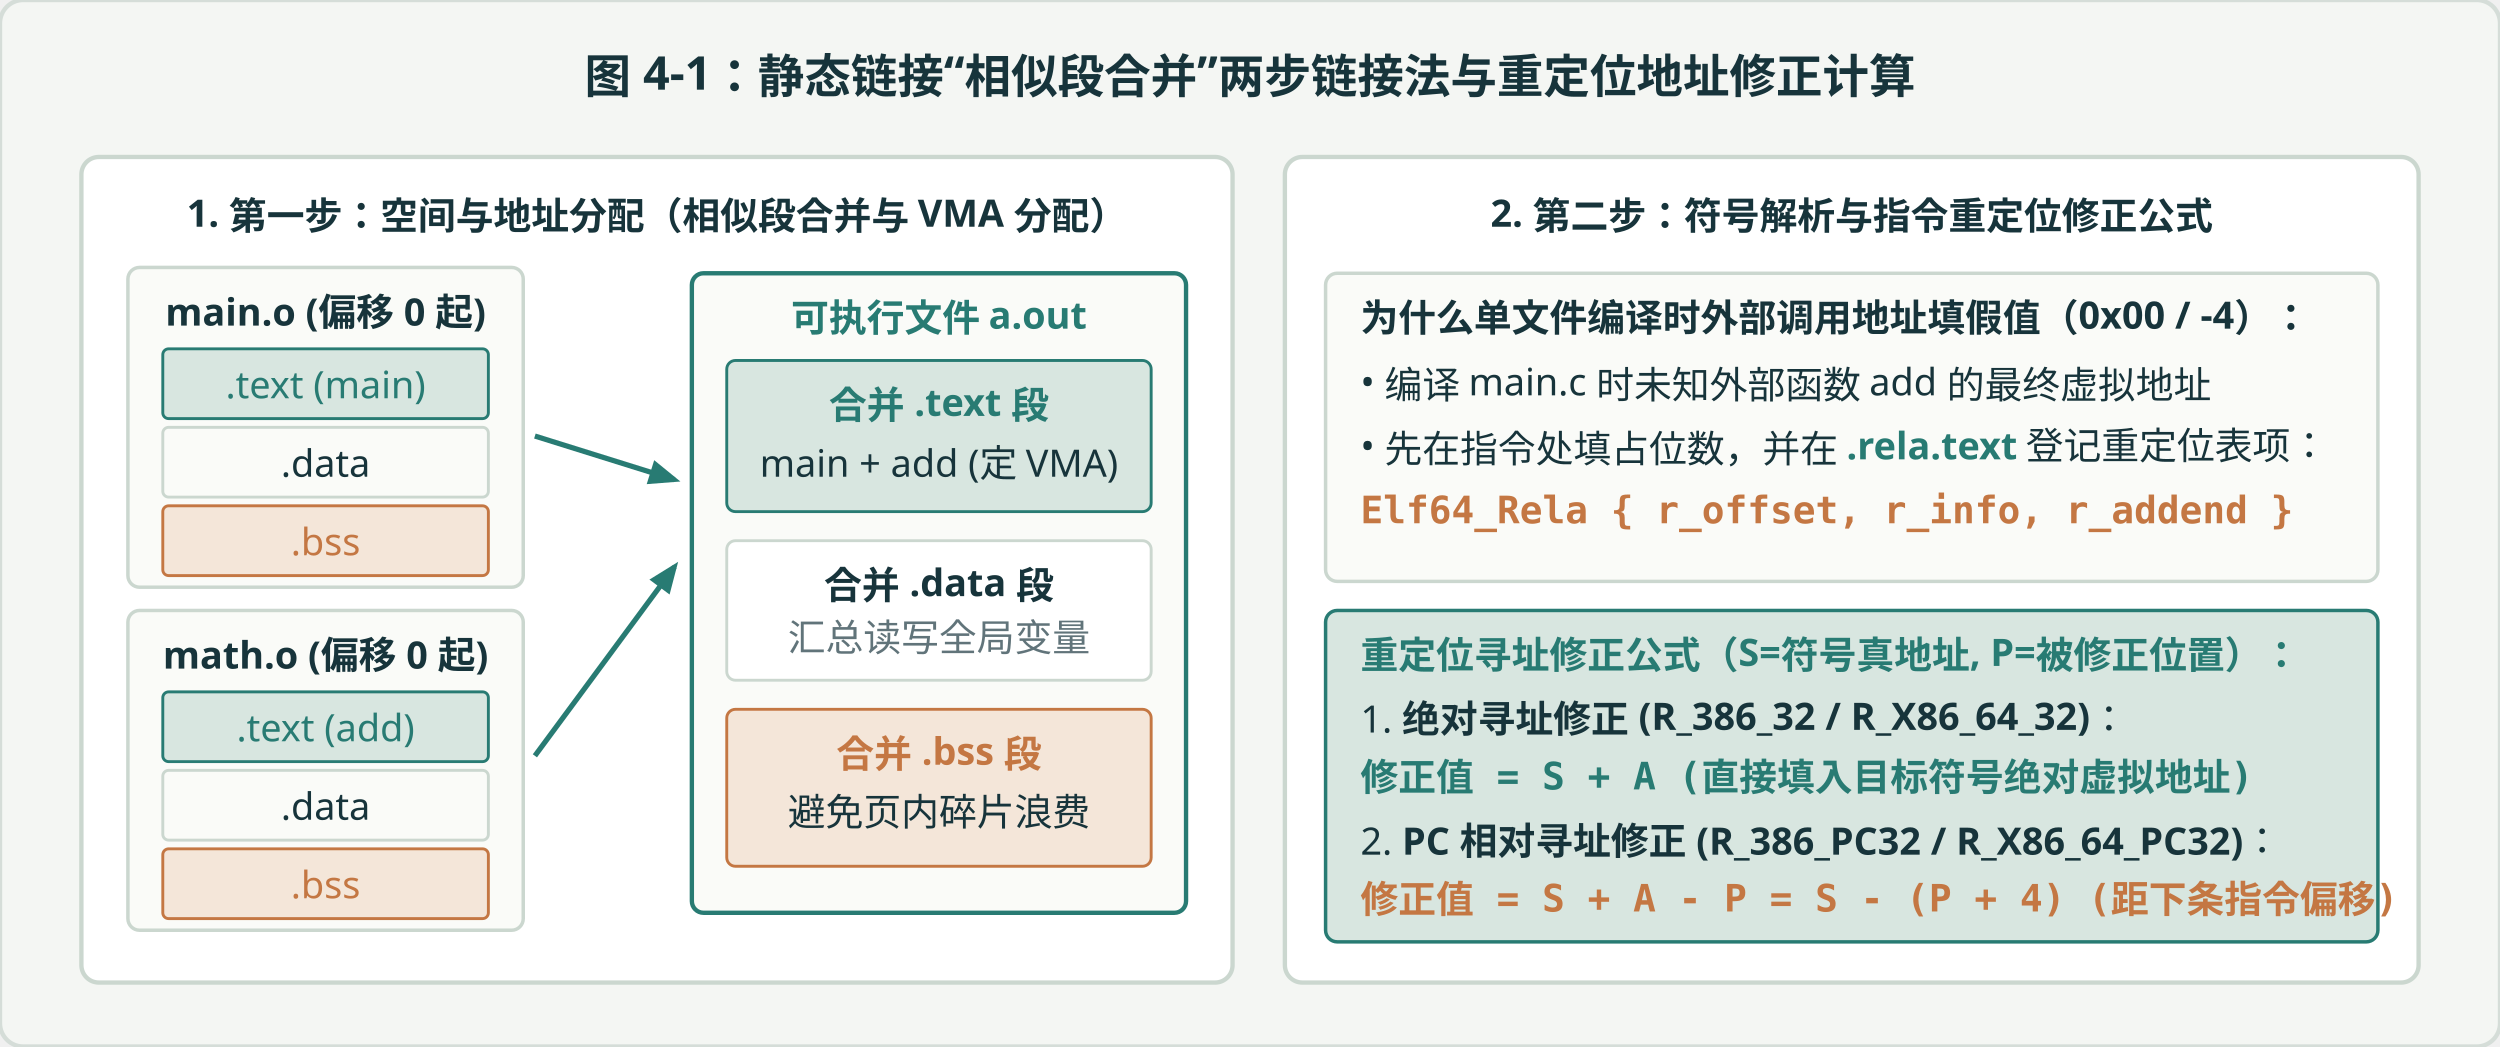
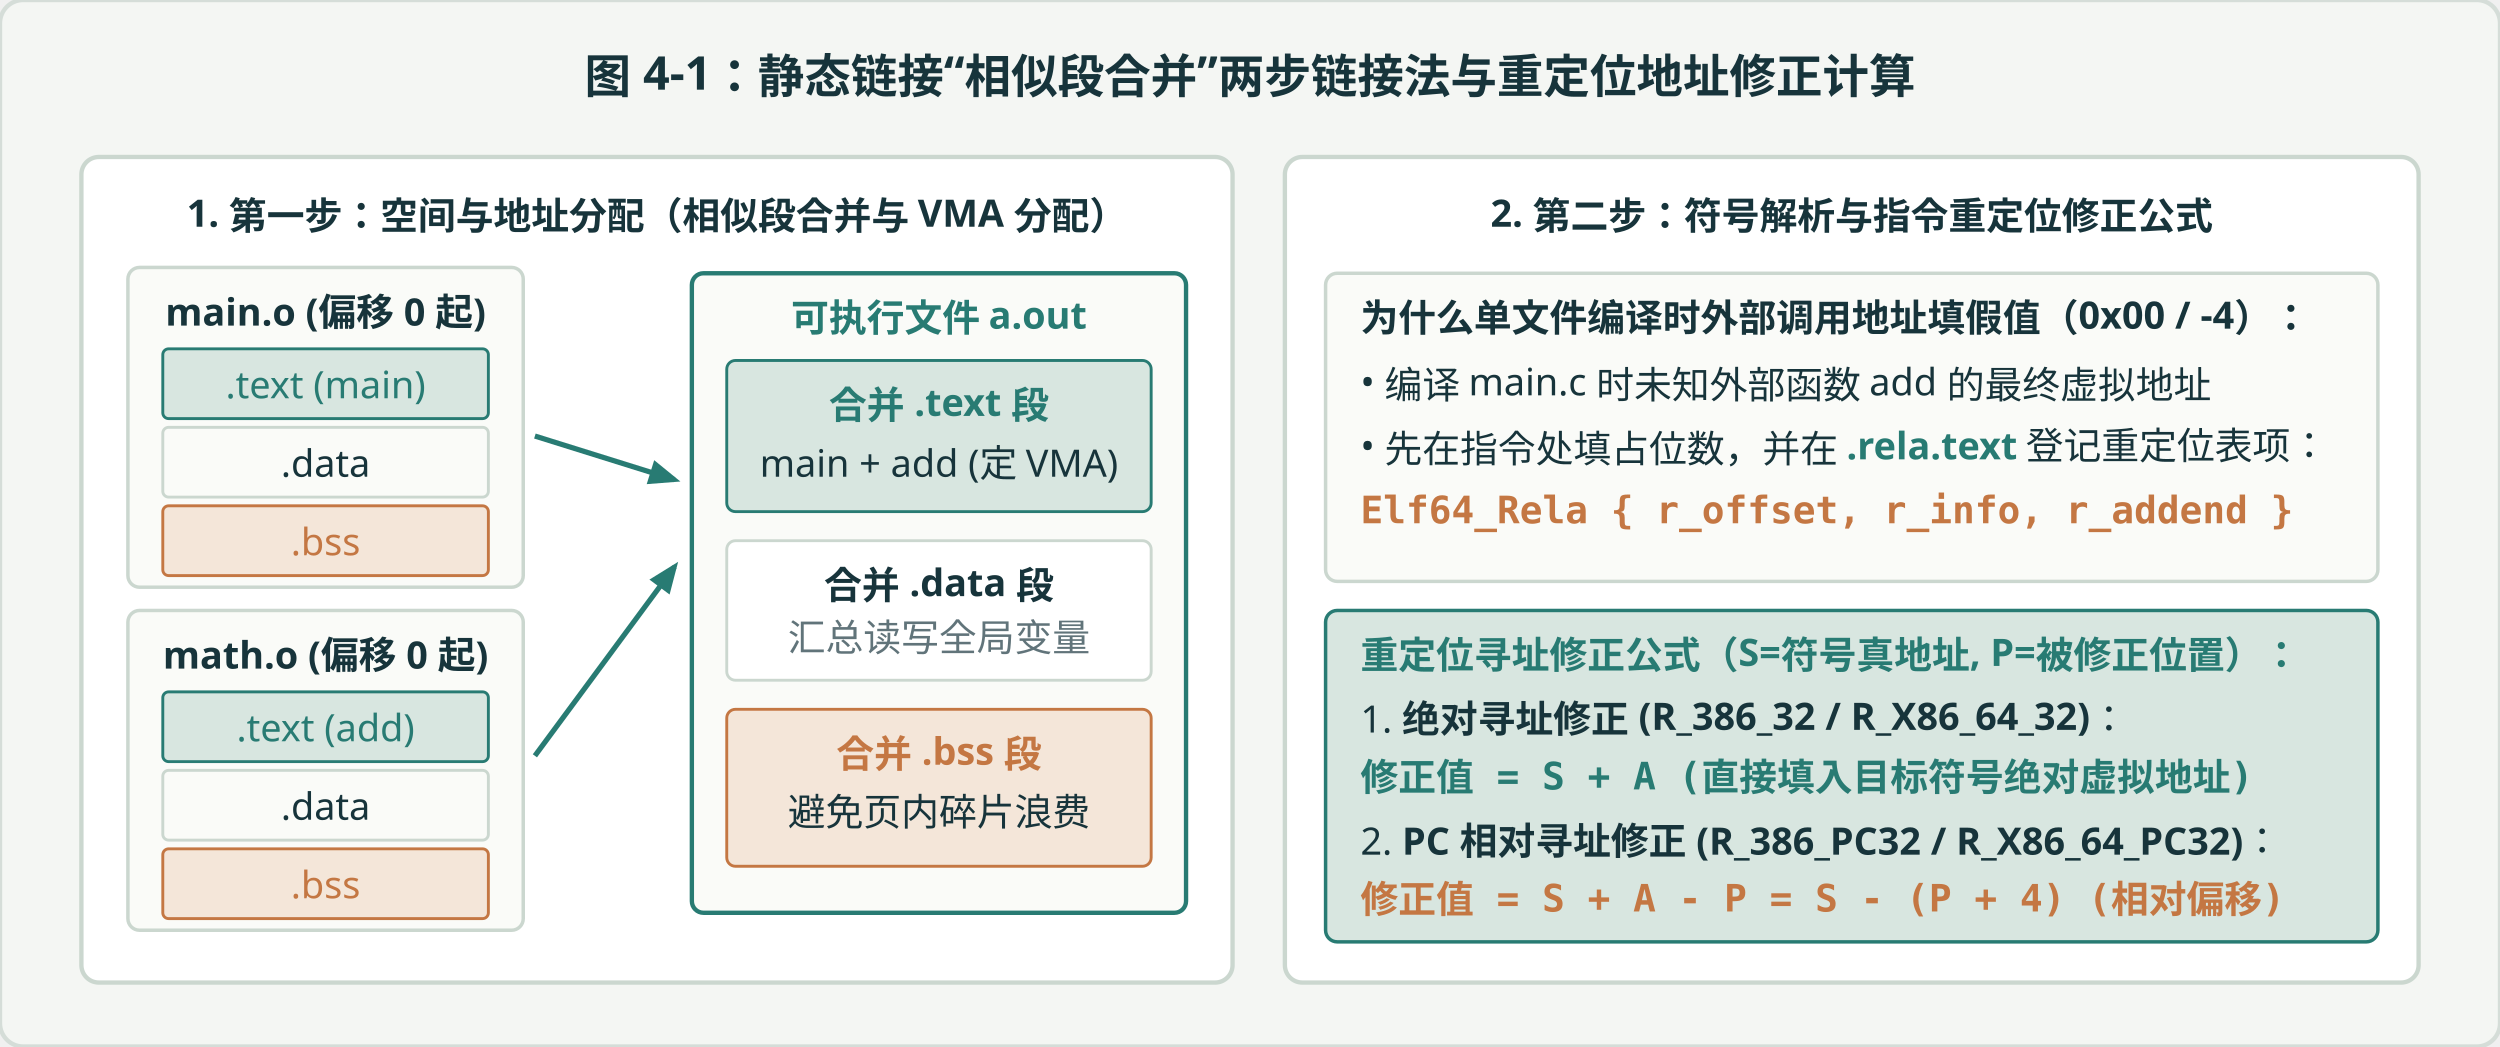
<svg xmlns="http://www.w3.org/2000/svg" viewBox="0 0 860 360" font-family="'Microsoft YaHei', 'Noto Sans SC', sans-serif">
  <defs>
    <marker id="arrow-teal4" viewBox="0 0 10 10" refX="8" refY="5" markerWidth="6" markerHeight="6" orient="auto-start-reverse">
      <path d="M 0 1 L 10 5 L 0 9 z" fill="#287B73" />
    </marker>
  </defs>
  <rect width="860" height="360" rx="8" fill="#F4F6F3" stroke="#D5DDD8" stroke-width="1.5" />
  <text x="430" y="32" text-anchor="middle" font-size="16" font-weight="700" fill="#17343B">图 4-1：静态链接“相似段合并”两步链接法与重定位地址修正计算</text>
  <rect x="28" y="54" width="396" height="284" rx="6" fill="#FFFFFF" stroke="#CBD7CF" stroke-width="1.5" />
  <text x="226" y="78" text-anchor="middle" font-size="13" font-weight="700" fill="#17343B">1. 第一步：空间与地址分配（相似段合并与 VMA 分配）</text>
  <g font-size="13">
    <rect x="44" y="92" width="136" height="110" rx="4" fill="#FAFBF8" stroke="#CBD7CF" stroke-width="1.2" />
    <text x="112" y="112" text-anchor="middle" fill="#17343B" font-weight="700">main.o (偏移 0 起)</text>
    <rect x="56" y="120" width="112" height="24" rx="2" fill="#D8E6E0" stroke="#287B73" />
    <text x="112" y="137" text-anchor="middle" fill="#287B73">.text (main)</text>
    <rect x="56" y="147" width="112" height="24" rx="2" fill="#FAFBF8" stroke="#CBD7CF" />
    <text x="112" y="164" text-anchor="middle" fill="#17343B">.data</text>
    <rect x="56" y="174" width="112" height="24" rx="2" fill="#F4E6D9" stroke="#C47743" />
    <text x="112" y="191" text-anchor="middle" fill="#C47743">.bss</text>
    <rect x="44" y="210" width="136" height="110" rx="4" fill="#FAFBF8" stroke="#CBD7CF" stroke-width="1.2" />
    <text x="112" y="230" text-anchor="middle" fill="#17343B" font-weight="700">math.o (偏移 0 起)</text>
    <rect x="56" y="238" width="112" height="24" rx="2" fill="#D8E6E0" stroke="#287B73" />
    <text x="112" y="255" text-anchor="middle" fill="#287B73">.text (add)</text>
    <rect x="56" y="265" width="112" height="24" rx="2" fill="#FAFBF8" stroke="#CBD7CF" />
    <text x="112" y="282" text-anchor="middle" fill="#17343B">.data</text>
    <rect x="56" y="292" width="112" height="24" rx="2" fill="#F4E6D9" stroke="#C47743" />
    <text x="112" y="309" text-anchor="middle" fill="#C47743">.bss</text>
    <line x1="184" y1="150" x2="232" y2="165" stroke="#287B73" stroke-width="1.8" marker-end="url(#arrow-teal4)" />
    <line x1="184" y1="260" x2="232" y2="195" stroke="#287B73" stroke-width="1.8" marker-end="url(#arrow-teal4)" />
    <rect x="238" y="94" width="170" height="220" rx="4" fill="#FAFBF8" stroke="#287B73" stroke-width="1.5" />
    <text x="323" y="114" text-anchor="middle" fill="#287B73" font-weight="700">可执行文件 a.out</text>
    <rect x="250" y="124" width="146" height="52" rx="3" fill="#D8E6E0" stroke="#287B73" />
    <text x="323" y="144" text-anchor="middle" fill="#287B73" font-weight="700">合并 .text 段</text>
    <text x="323" y="164" text-anchor="middle" fill="#17343B">main + add (定 VMA)</text>
    <rect x="250" y="186" width="146" height="48" rx="3" fill="#FFFFFF" stroke="#CBD7CF" />
    <text x="323" y="206" text-anchor="middle" fill="#17343B" font-weight="700">合并 .data 段</text>
    <text x="323" y="224" text-anchor="middle" fill="#61747A">汇总读写全局变量</text>
    <rect x="250" y="244" width="146" height="54" rx="3" fill="#F4E6D9" stroke="#C47743" />
    <text x="323" y="264" text-anchor="middle" fill="#C47743" font-weight="700">合并 .bss 段</text>
    <text x="323" y="284" text-anchor="middle" fill="#17343B">避免页内碎片浪费</text>
  </g>
  <rect x="442" y="54" width="390" height="284" rx="6" fill="#FFFFFF" stroke="#CBD7CF" stroke-width="1.5" />
  <text x="637" y="78" text-anchor="middle" font-size="13" font-weight="700" fill="#17343B">2. 第二步：符号解析与指令重定位修正公式</text>
  <g font-size="13">
    <rect x="456" y="94" width="362" height="106" rx="4" fill="#FAFBF8" stroke="#CBD7CF" stroke-width="1.2" />
    <text x="468" y="114" fill="#17343B" font-weight="700">为什么单文件编译时外部调用地址填假值（0x00 / -4）：</text>
    <text x="468" y="136" fill="#17343B">• 编译 main.c 时未知外部函数 add 的最终虚拟地址</text>
    <text x="468" y="158" fill="#17343B">• 先在指令处填占位数，并在 <tspan font-weight="700" fill="#287B73">.rela.text</tspan> 登记重定位表项：</text>
    <text x="468" y="180" fill="#C47743" font-weight="700" font-family="Consolas, monospace">Elf64_Rela { r_offset, r_info, r_addend }</text>
    <rect x="456" y="210" width="362" height="114" rx="4" fill="#D8E6E0" stroke="#287B73" stroke-width="1.2" />
    <text x="468" y="230" fill="#287B73" font-weight="700">重定位寻址修正公式（S=符号真地址, P=被修正位置）：</text>
    <text x="468" y="252" fill="#17343B">1. <tspan font-weight="700">绝对寻址修正 (R_386_32 / R_X86_64_32)</tspan>：</text>
    <text x="468" y="272" fill="#287B73" font-weight="700" font-family="Consolas, monospace">   修正值 = S + A  (直接填入目标符号绝对虚拟地址)</text>
    <text x="468" y="294" fill="#17343B">2. <tspan font-weight="700">PC 相对寻址修正 (R_386_PC32 / R_X86_64_PC32)</tspan>：</text>
-     <text x="468" y="314" fill="#C47743" font-weight="700" font-family="Consolas, monospace">   修正值 = S + A - P = S - (P + 4) (距下条指令偏移)</text>
+     <text x="468" y="314" fill="#C47743" font-weight="700" font-family="Consolas, monospace">修正值 = S + A - P = S - (P + 4) (相对偏移)</text>
  </g>
</svg>
